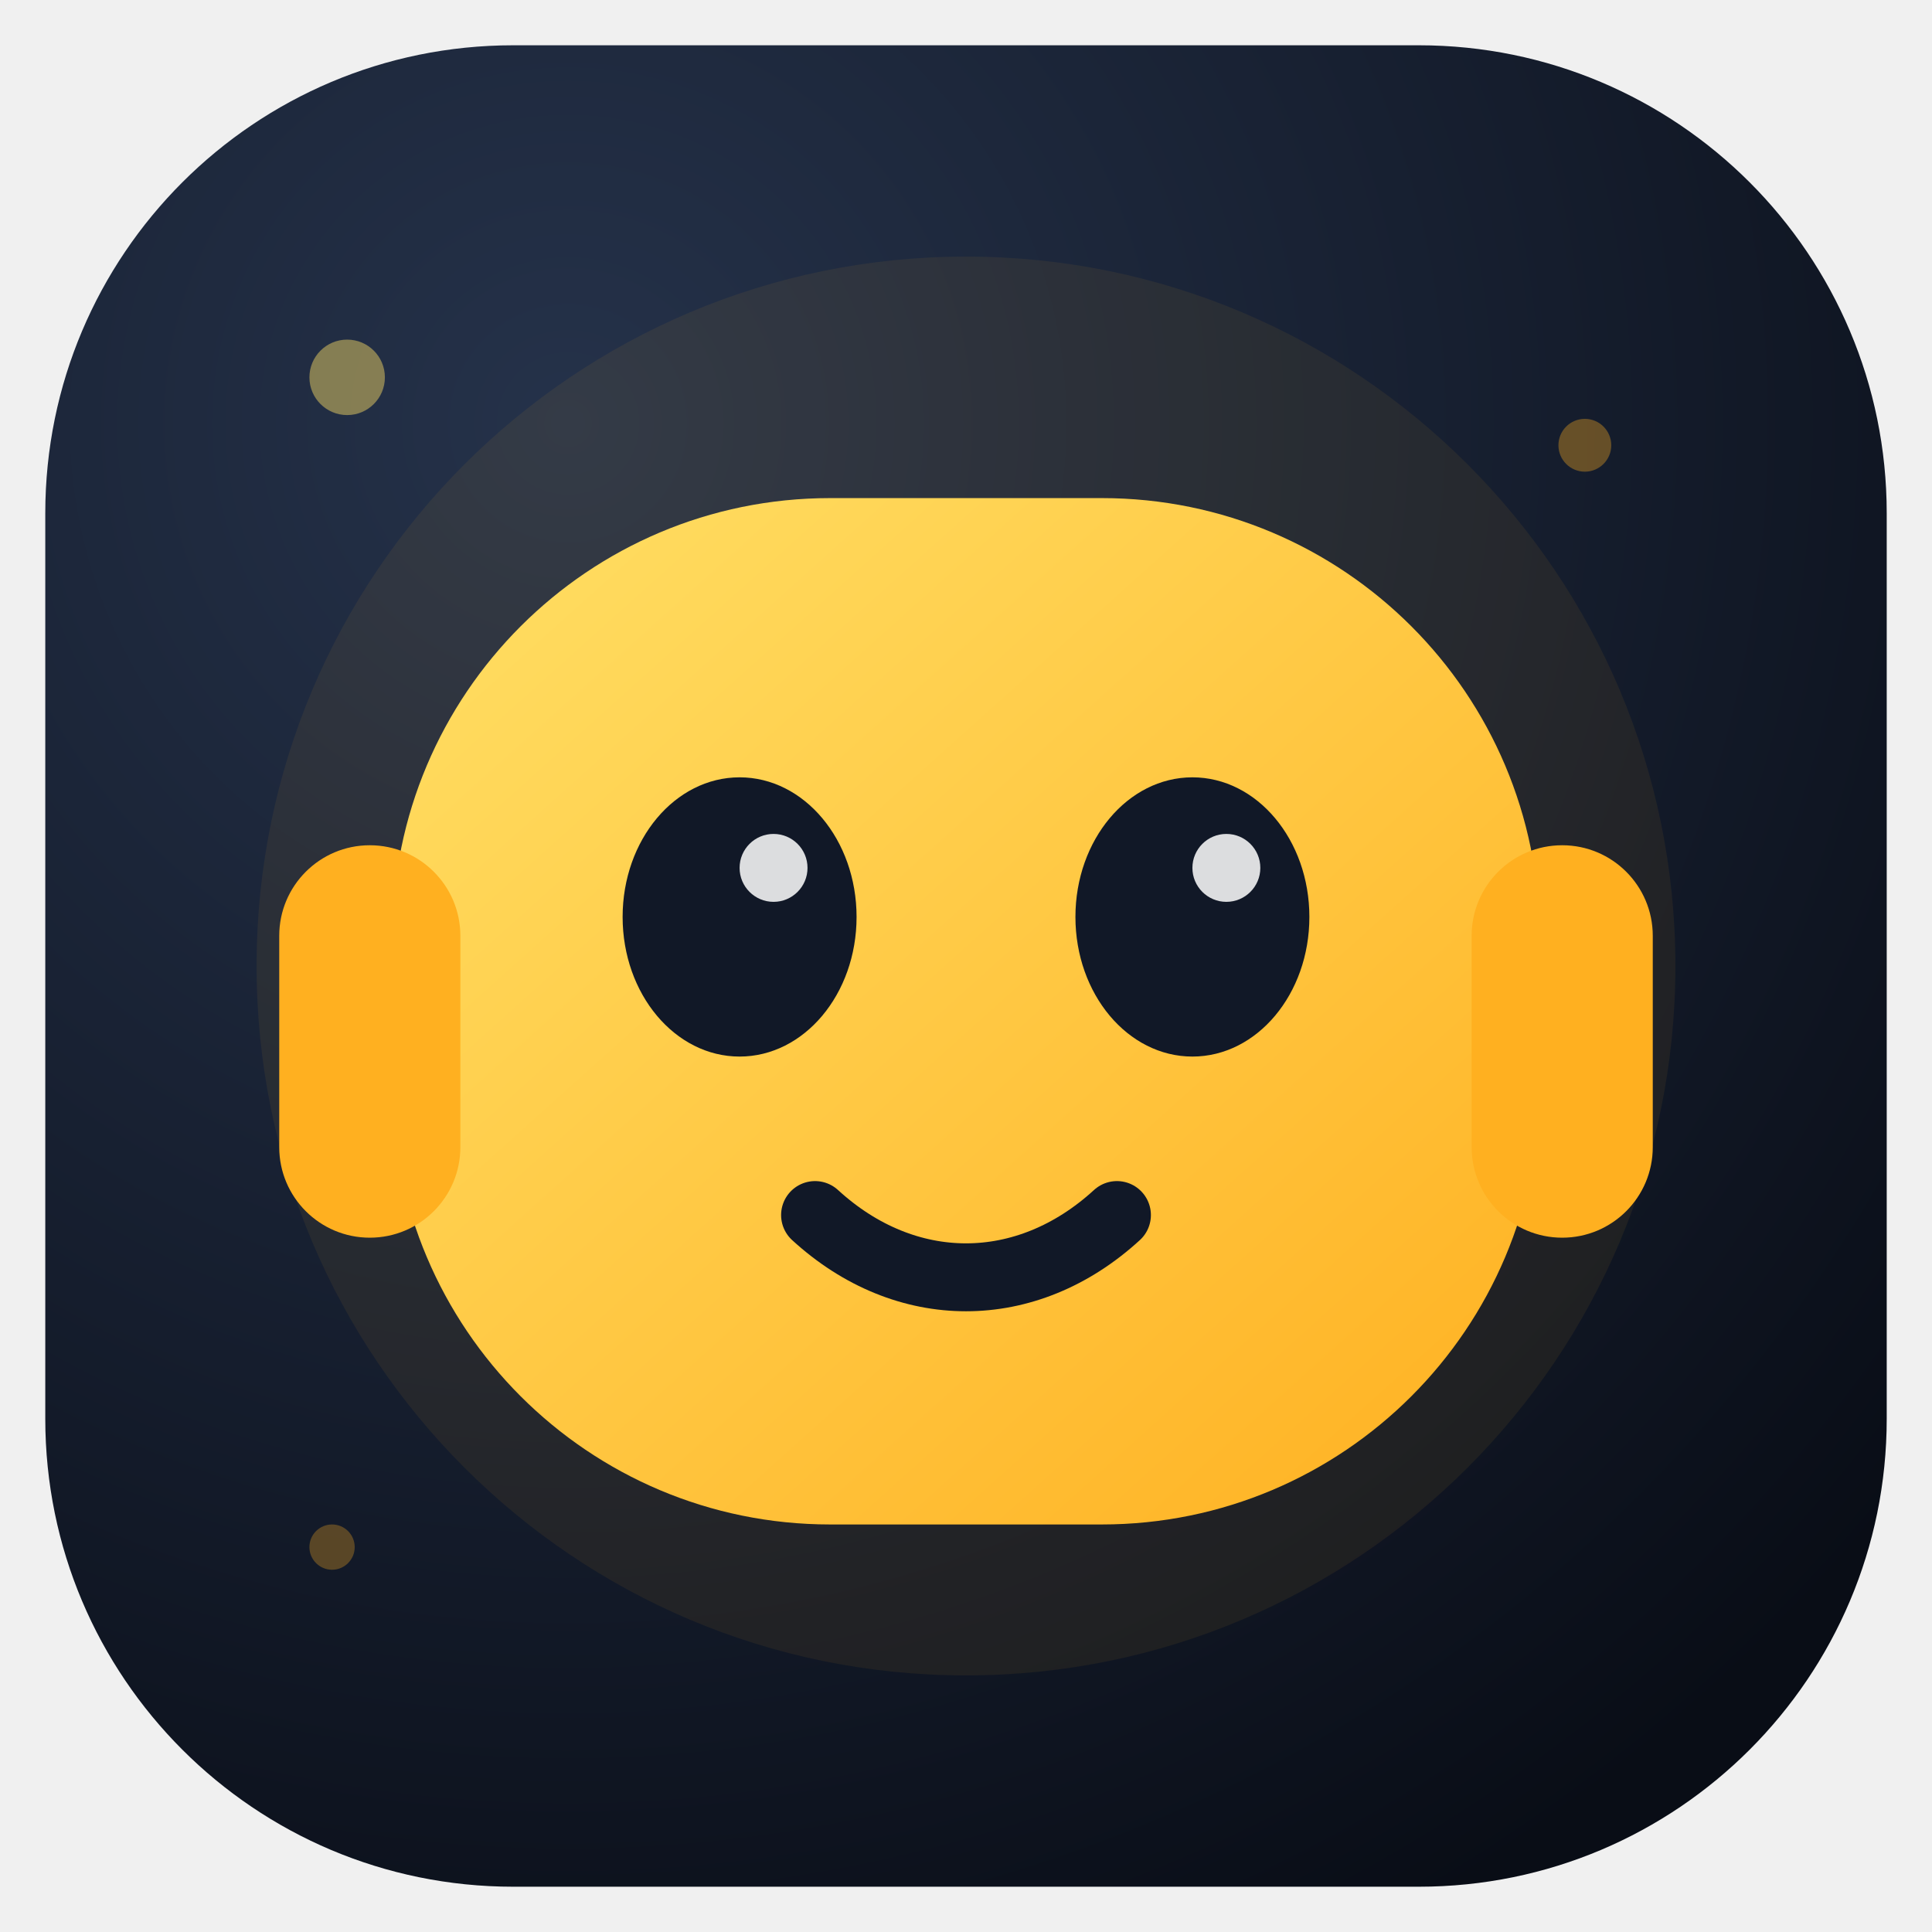
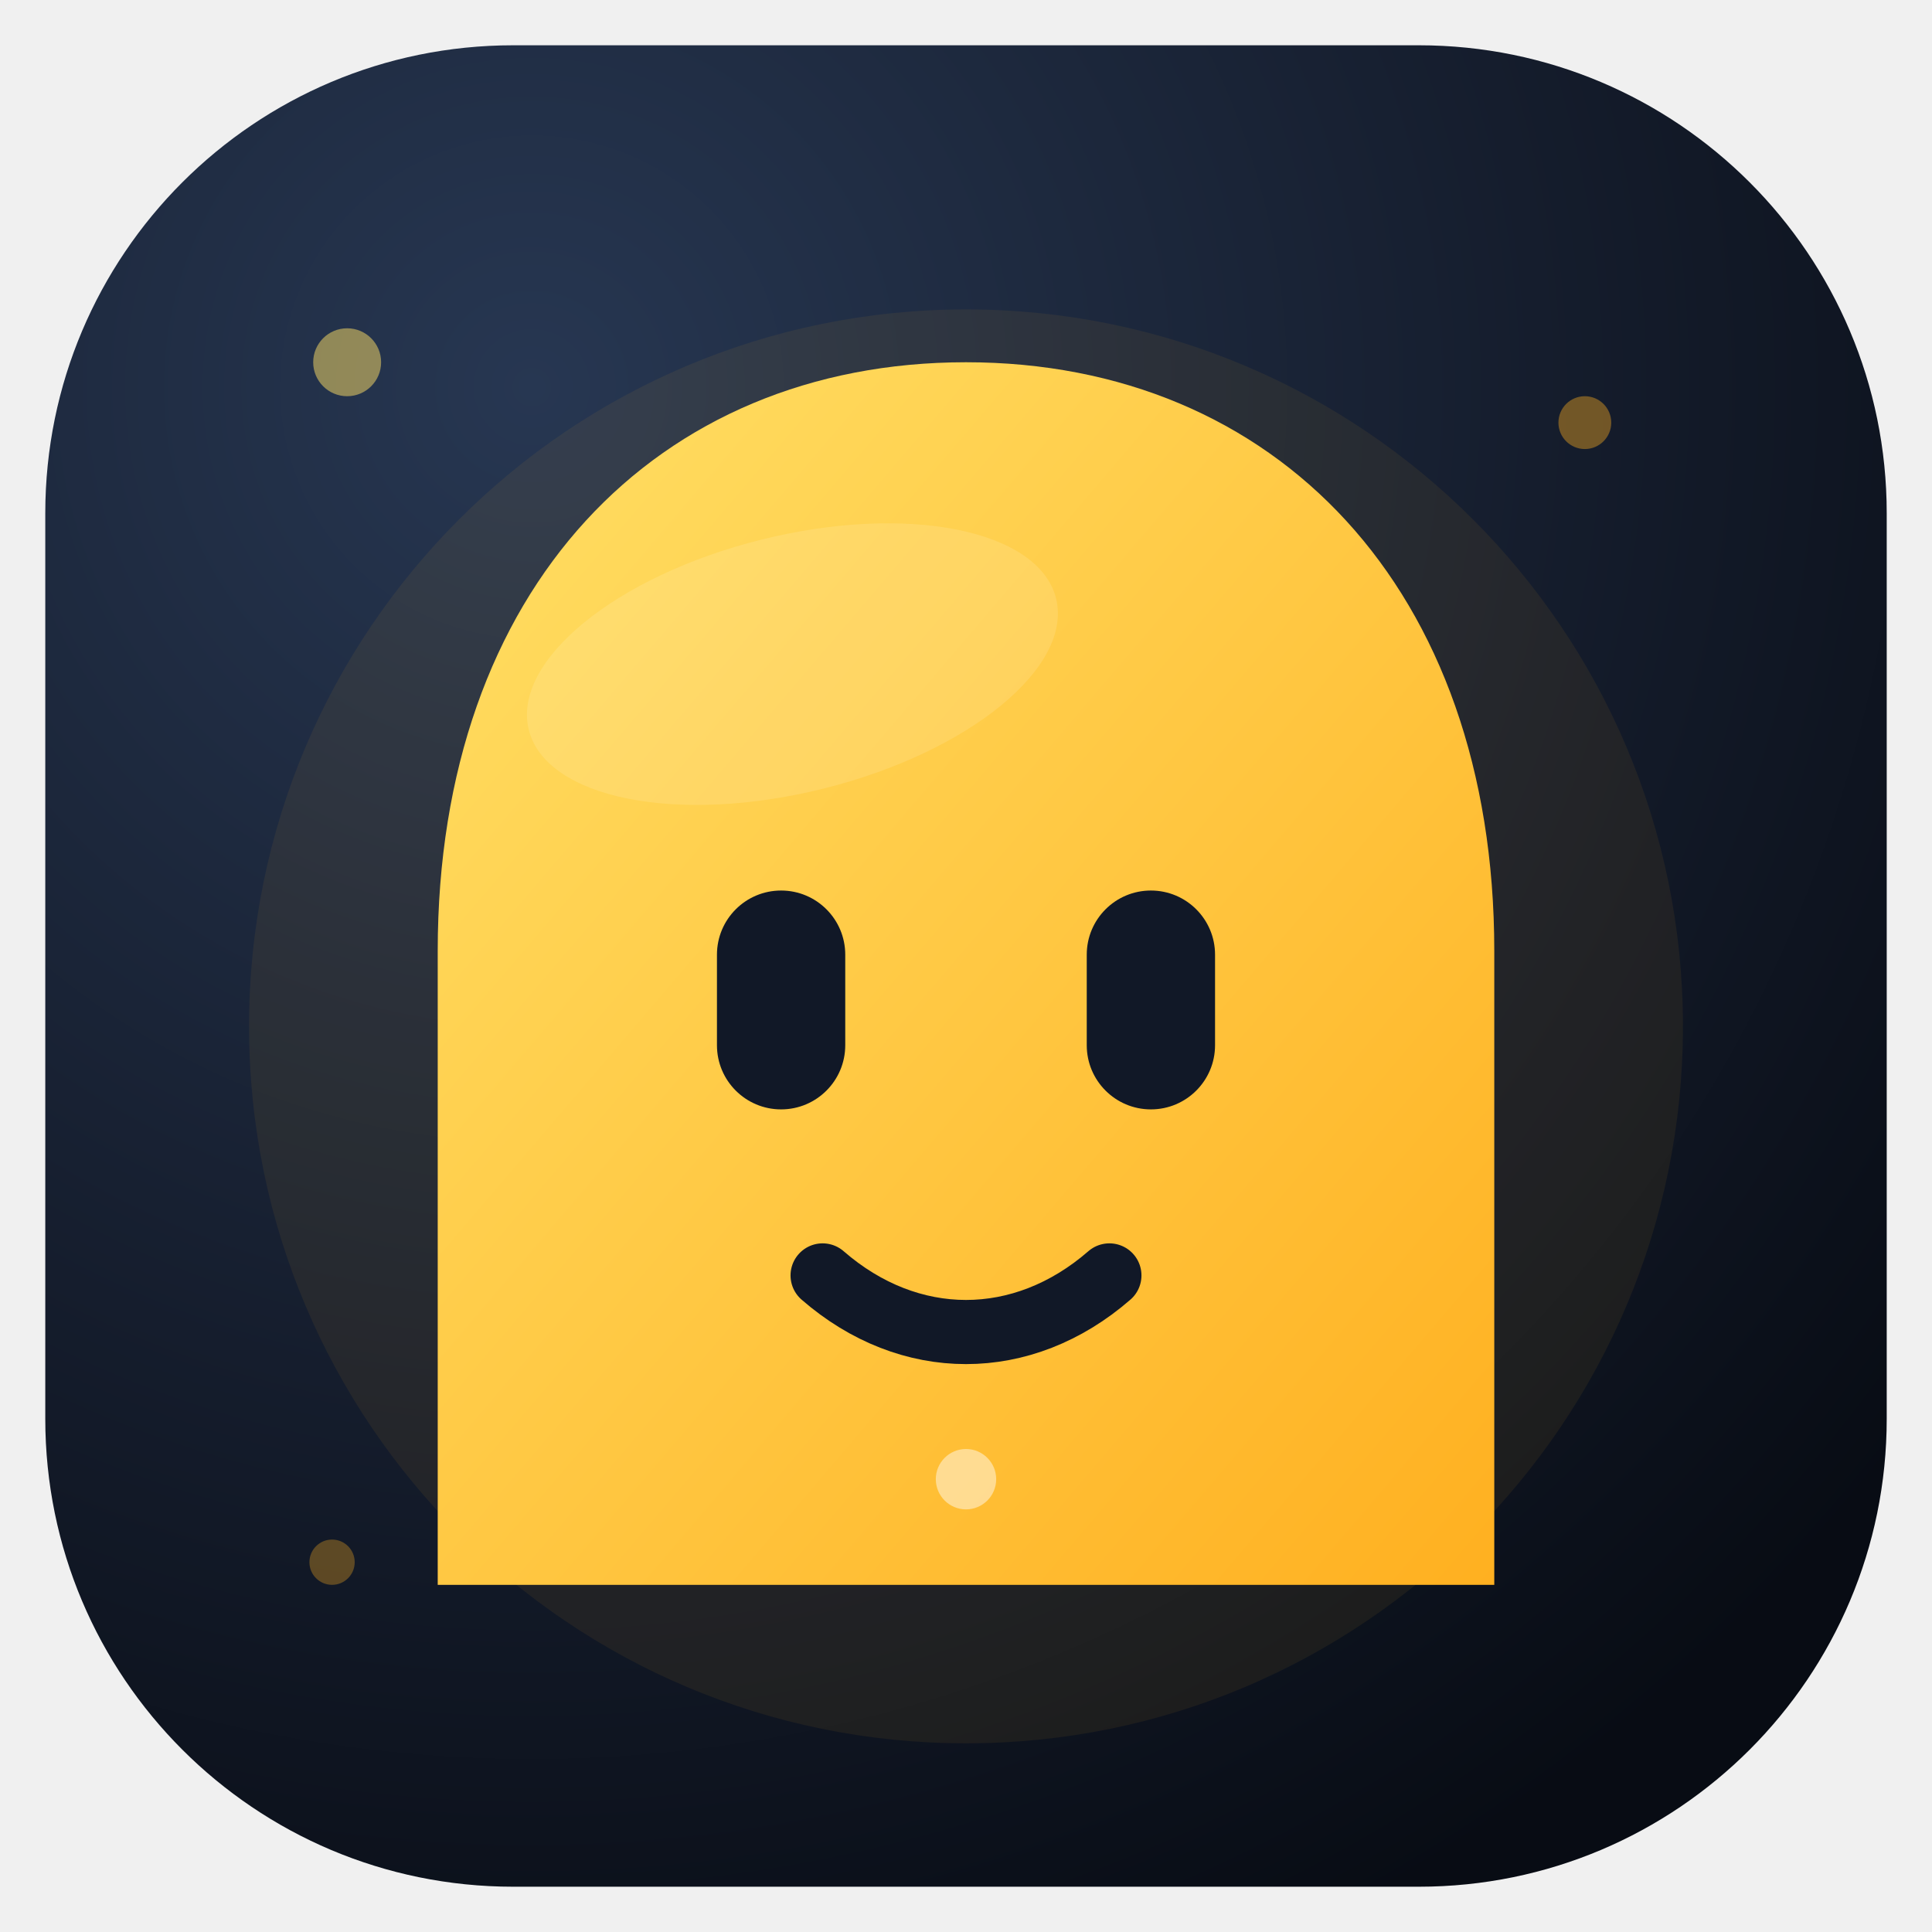
<svg xmlns="http://www.w3.org/2000/svg" viewBox="0 0 512 512">
  <defs>
-     <radialGradient id="bg" cx="28%" cy="20%" r="95%">
-       <stop offset="0" stop-color="#25324a" />
+     <radialGradient id="bg" cx="26%" cy="18%" r="96%">
+       <stop offset="0" stop-color="#273752" />
      <stop offset="0.58" stop-color="#151d2d" />
-       <stop offset="1" stop-color="#090d16" />
+       <stop offset="1" stop-color="#080c14" />
    </radialGradient>
    <linearGradient id="body" x1="0" y1="0" x2="1" y2="1">
      <stop offset="0" stop-color="#ffe066" />
      <stop offset="1" stop-color="#ffb020" />
    </linearGradient>
  </defs>
  <rect x="12" y="12" width="488" height="488" rx="124" fill="url(#bg)" />
-   <circle cx="256" cy="256" r="188" fill="#ffb020" opacity="0.07" />
-   <circle cx="92" cy="100" r="10" fill="#ffe066" opacity="0.45" />
-   <circle cx="420" cy="118" r="7" fill="#ffb020" opacity="0.35" />
-   <circle cx="88" cy="410" r="6" fill="#ffb020" opacity="0.3" />
-   <g>
-     <rect x="104" y="132" width="304" height="272" rx="116" fill="url(#body)" />
-     <rect x="74" y="224" width="48" height="104" rx="24" fill="#ffb020" />
-     <rect x="390" y="224" width="48" height="104" rx="24" fill="#ffb020" />
-     <ellipse cx="196" cy="243" rx="31" ry="37" fill="#111827" />
-     <ellipse cx="316" cy="243" rx="31" ry="37" fill="#111827" />
-     <circle cx="205" cy="230" r="9" fill="#ffffff" opacity="0.85" />
-     <circle cx="325" cy="230" r="9" fill="#ffffff" opacity="0.85" />
-     <path d="M216 322c24 22 56 22 80 0" fill="none" stroke="#111827" stroke-width="18" stroke-linecap="round" />
-   </g>
+   <circle cx="256" cy="272" r="190" fill="#ffb020" opacity="0.07" />
+   <circle cx="92" cy="96" r="9" fill="#ffe066" opacity="0.5" />
+   <circle cx="420" cy="112" r="7" fill="#ffb020" opacity="0.4" />
+   <circle cx="88" cy="414" r="6" fill="#ffb020" opacity="0.32" />
+   <path d="M116 420V252c0-96 58-156 140-156s140 60 140 156v168Z" fill="url(#body)" />
+   <ellipse cx="210" cy="176" rx="72" ry="34" fill="#ffffff" opacity="0.12" transform="rotate(-14 210 176)" />
+   <rect x="190" y="236" width="34" height="58" rx="17" fill="#111827" />
+   <rect x="288" y="236" width="34" height="58" rx="17" fill="#111827" />
+   <path d="M218 338c23 20 53 20 76 0" fill="none" stroke="#111827" stroke-width="17" stroke-linecap="round" />
+   <circle cx="256" cy="392" r="8" fill="#ffffff" opacity="0.46" />
</svg>
